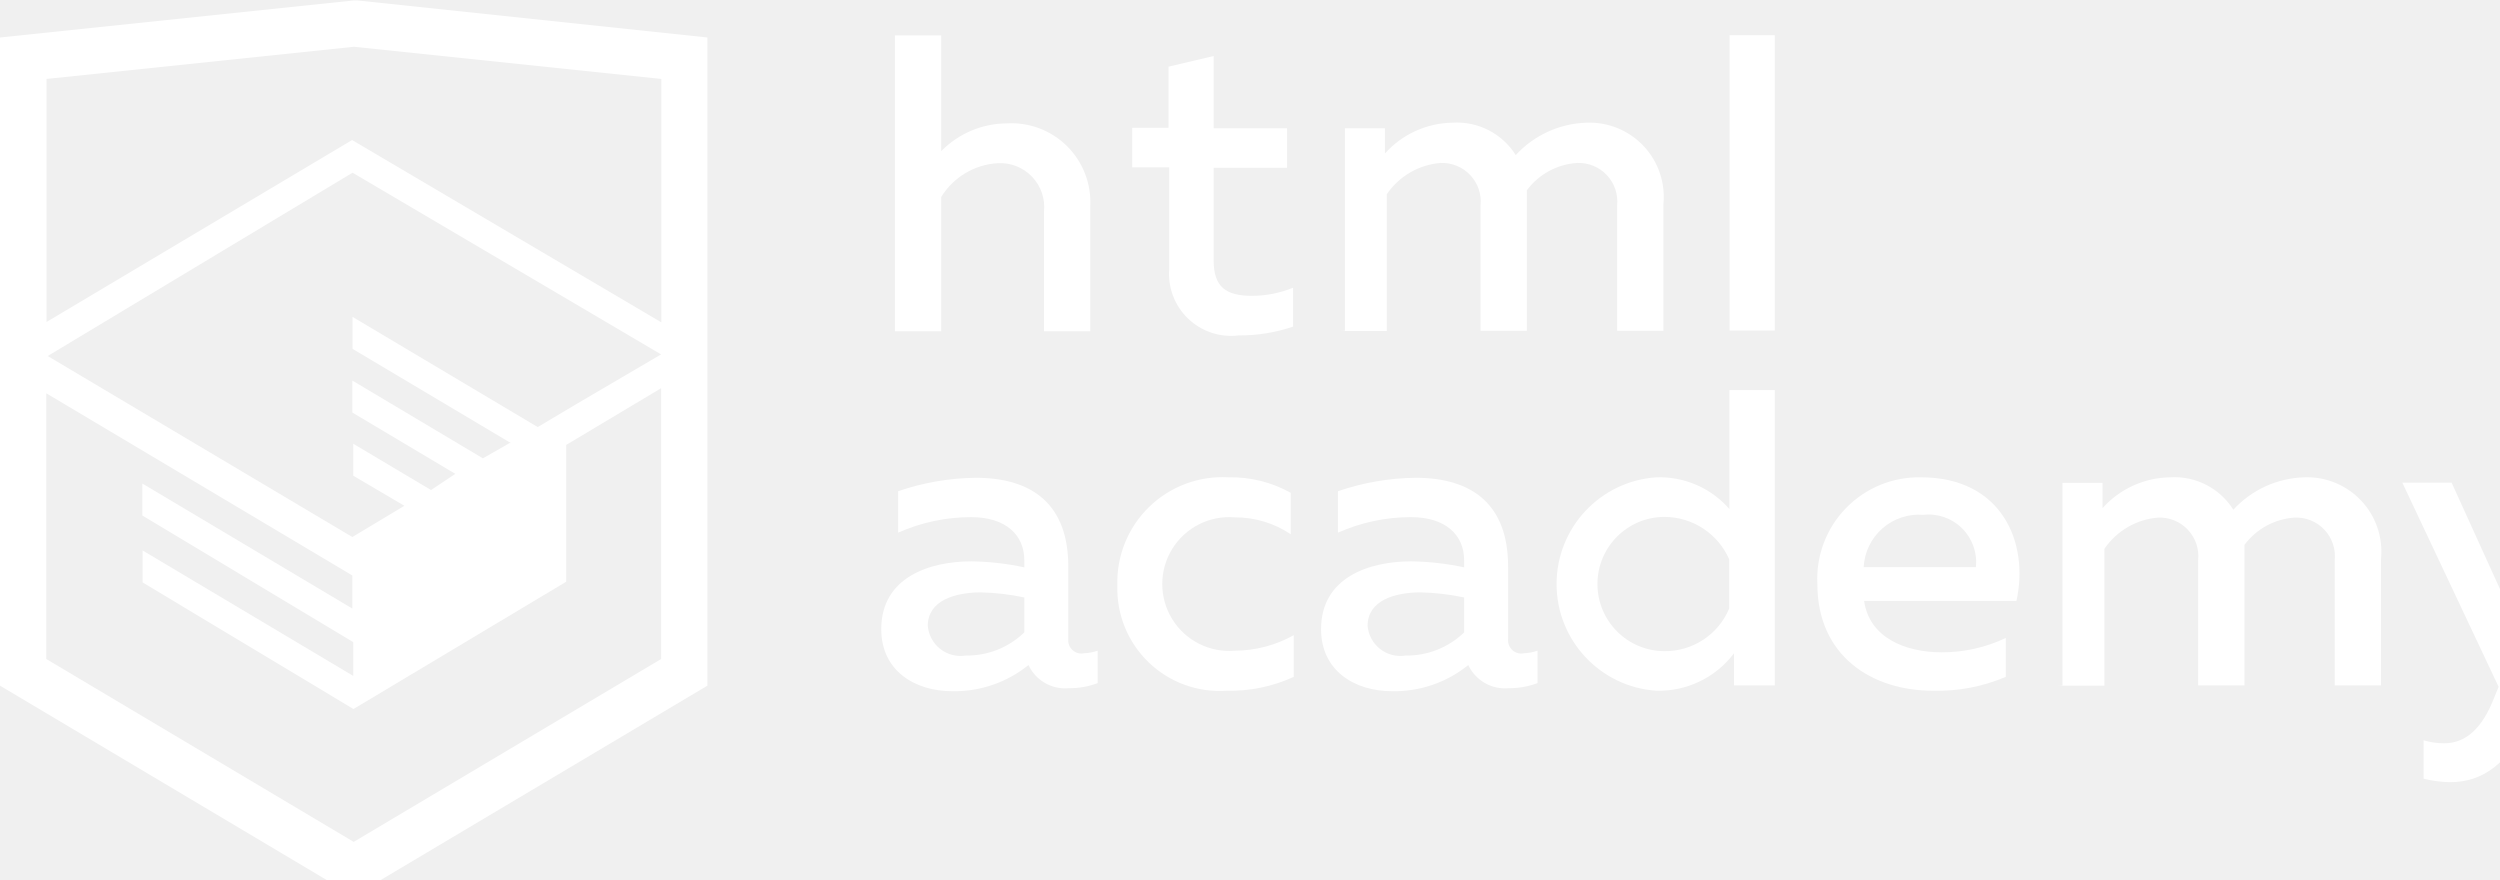
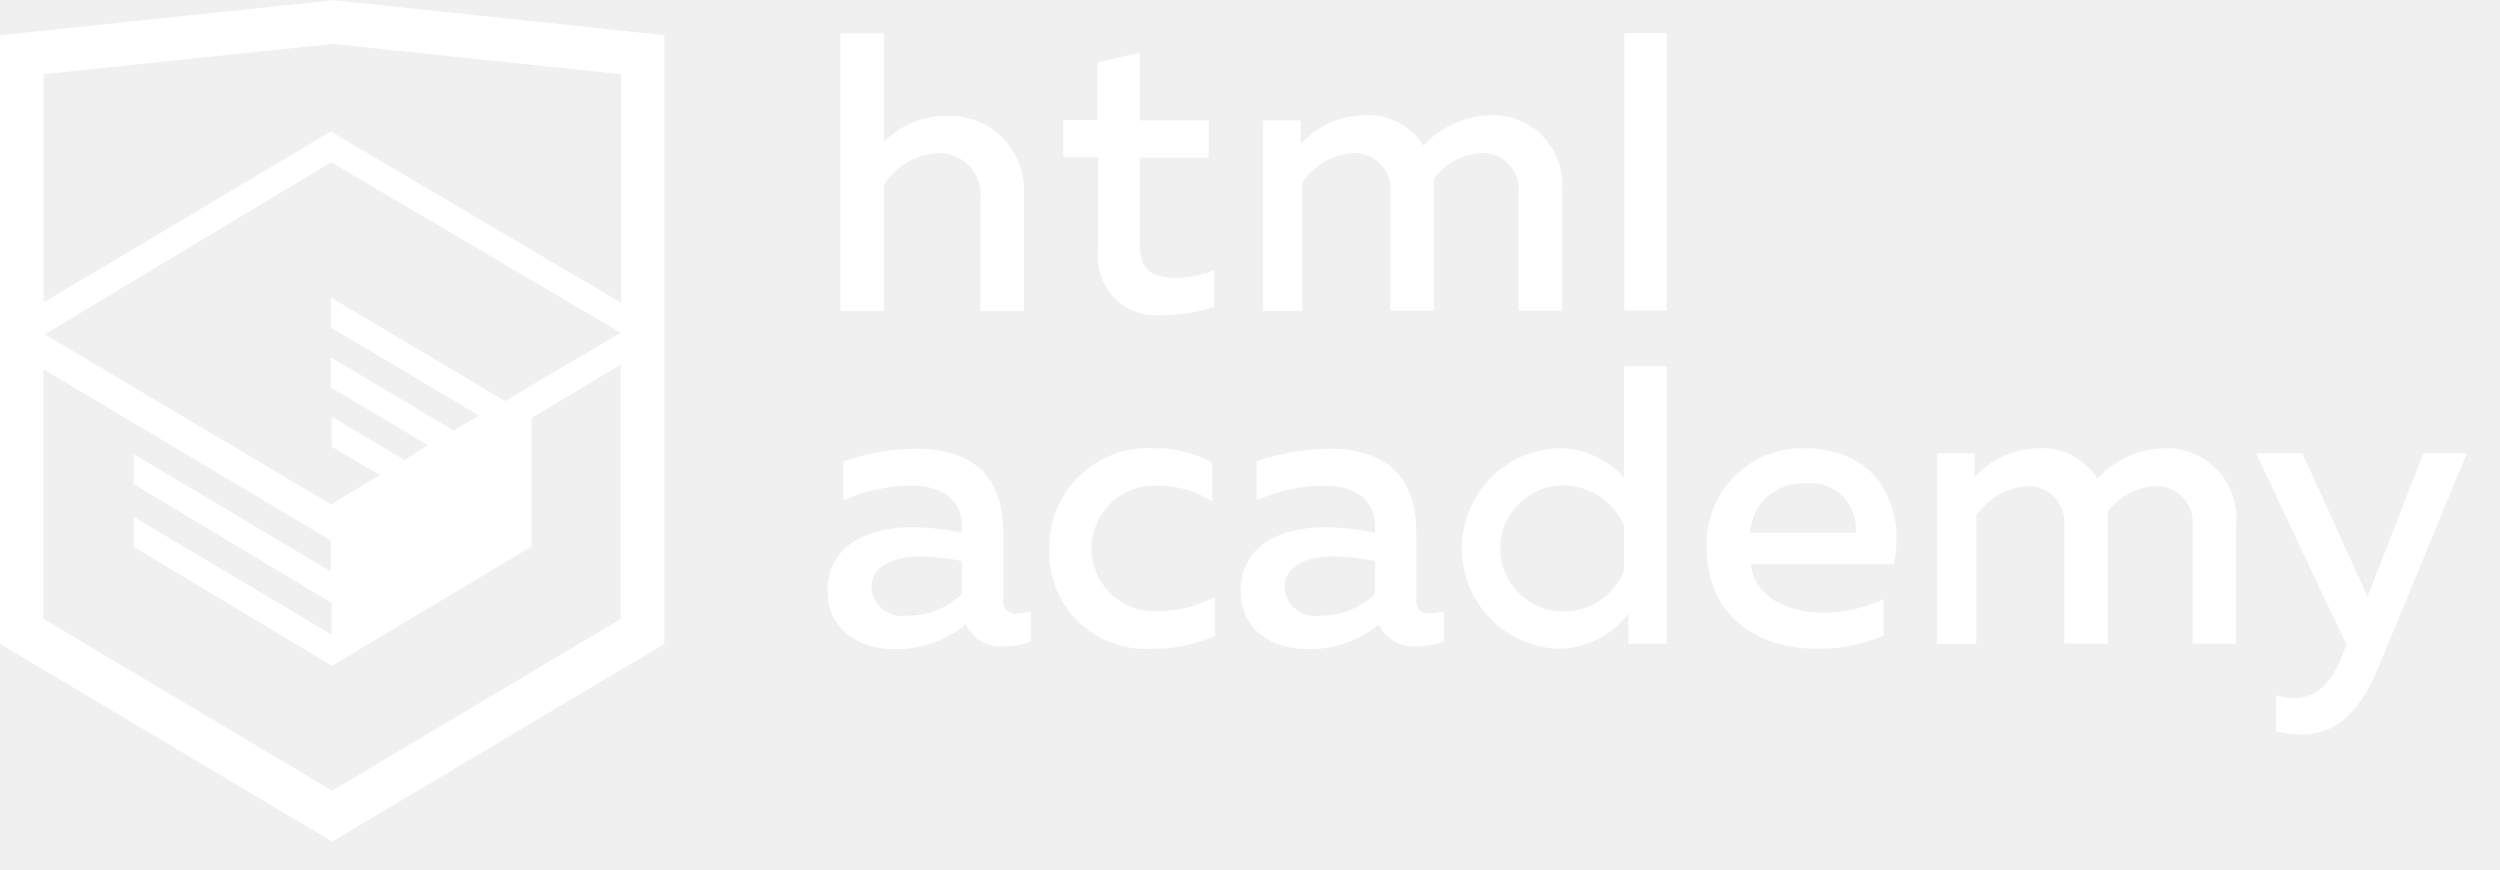
- <svg xmlns="http://www.w3.org/2000/svg" id="Layer_1" data-name="Layer 1" viewBox="0 0 108 38">
+ <svg xmlns="http://www.w3.org/2000/svg" id="Layer_1" data-name="Layer 1" viewBox="0 0 115 40">
  <path d="M401.93,351.51a2.07,2.07,0,0,0,.58-0.11v1.4a3.41,3.41,0,0,1-1.24.22,1.75,1.75,0,0,1-1.75-1,5.08,5.08,0,0,1-3.3,1.13c-1.59,0-3.06-.87-3.06-2.68,0-2.24,2.08-2.93,3.9-2.93a11.63,11.63,0,0,1,2.28.26v-0.31c0-1.09-.8-1.86-2.3-1.86a7.79,7.79,0,0,0-3.15.67v-1.79a10.72,10.72,0,0,1,3.35-.58c2.48,0,4,1.18,4,3.83v3.14A0.57,0.57,0,0,0,401.93,351.51Zm-6.76-1.19a1.42,1.42,0,0,0,1.64,1.29,3.56,3.56,0,0,0,2.53-1V349.1a10.21,10.21,0,0,0-1.9-.22C396.34,348.89,395.17,349.23,395.17,350.33Z" transform="translate(-355.09 -323.29)" fill="#fff" />
  <path d="M408.15,343.91a5.29,5.29,0,0,1,2.7.67v1.79a4.28,4.28,0,0,0-2.42-.73,2.89,2.89,0,1,0,0,5.76,5.26,5.26,0,0,0,2.55-.67v1.8a6.58,6.58,0,0,1-2.9.6,4.42,4.42,0,0,1-4.72-4.54A4.54,4.54,0,0,1,408.15,343.91Z" transform="translate(-355.09 -323.29)" fill="#fff" />
  <path d="M420.93,351.51a2.07,2.07,0,0,0,.58-0.11v1.4a3.41,3.41,0,0,1-1.24.22,1.75,1.75,0,0,1-1.75-1,5.08,5.08,0,0,1-3.3,1.13c-1.59,0-3.06-.87-3.06-2.68,0-2.24,2.08-2.93,3.9-2.93a11.63,11.63,0,0,1,2.28.26v-0.31c0-1.09-.8-1.86-2.3-1.86a7.79,7.79,0,0,0-3.15.67v-1.79a10.72,10.72,0,0,1,3.35-.58c2.48,0,4,1.18,4,3.83v3.14A0.57,0.57,0,0,0,420.93,351.51Zm-6.76-1.19a1.42,1.42,0,0,0,1.64,1.29,3.56,3.56,0,0,0,2.53-1V349.1a10.21,10.21,0,0,0-1.9-.22C415.33,348.89,414.17,349.23,414.17,350.33Z" transform="translate(-355.09 -323.29)" fill="#fff" />
  <path d="M431.76,340.14V352.9H430v-1.39a4.07,4.07,0,0,1-3.35,1.62,4.62,4.62,0,0,1,0-9.22,4,4,0,0,1,3.15,1.37v-5.14h2ZM427,345.62a2.9,2.9,0,0,0,0,5.8,3,3,0,0,0,2.79-1.84v-2.13A3.06,3.06,0,0,0,427,345.62Z" transform="translate(-355.09 -323.29)" fill="#fff" />
  <path d="M438.08,343.91c3.48,0,4.68,2.81,4.12,5.34h-6.58c0.22,1.57,1.75,2.22,3.35,2.22a6.41,6.41,0,0,0,2.77-.62v1.68a7.5,7.5,0,0,1-3.14.6c-2.68,0-5-1.53-5-4.61A4.39,4.39,0,0,1,438.08,343.91Zm0.09,1.62a2.39,2.39,0,0,0-2.57,2.26h4.85A2.06,2.06,0,0,0,438.17,345.53Z" transform="translate(-355.09 -323.29)" fill="#fff" />
  <path d="M444.19,352.9v-8.75h1.73v1.09a4,4,0,0,1,2.92-1.33,3,3,0,0,1,2.73,1.4,4.33,4.33,0,0,1,3.06-1.4,3.21,3.21,0,0,1,3.32,3.52v5.47h-2v-5.41a1.67,1.67,0,0,0-1.73-1.84,2.94,2.94,0,0,0-2.17,1.18c0,0.2,0,.4,0,0.6v5.47h-2v-5.41a1.67,1.67,0,0,0-1.73-1.84,3.11,3.11,0,0,0-2.32,1.35v5.91h-2Z" transform="translate(-355.09 -323.29)" fill="#fff" />
  <path d="M466.56,344.15h2l-4.1,9.93c-0.95,2.28-2.19,3-3.52,3a5,5,0,0,1-1.15-.15v-1.66a3,3,0,0,0,.89.13c0.95,0,1.66-.67,2.17-2l0.18-.44-4.16-8.82H461l3,6.6Z" transform="translate(-355.09 -323.29)" fill="#fff" />
  <path d="M395.75,324.82v5a4,4,0,0,1,2.83-1.2,3.41,3.41,0,0,1,3.61,3.57v5.41h-2v-5.16a1.9,1.9,0,0,0-2-2.1,3.08,3.08,0,0,0-2.44,1.46v5.8h-2V324.82h2Z" transform="translate(-355.09 -323.29)" fill="#fff" />
  <path d="M407.52,325.71v3.12h3.17v1.71h-3.17v4c0,1.15.53,1.53,1.66,1.53a4.71,4.71,0,0,0,1.77-.35v1.68a7.14,7.14,0,0,1-2.35.38,2.68,2.68,0,0,1-3-2.88v-4.38H404v-1.71h1.57v-2.64Z" transform="translate(-355.09 -323.29)" fill="#fff" />
  <path d="M413.19,337.58v-8.75h1.73v1.09a4,4,0,0,1,2.92-1.33,3,3,0,0,1,2.73,1.4,4.33,4.33,0,0,1,3.06-1.4,3.21,3.21,0,0,1,3.32,3.52v5.47h-2v-5.41a1.67,1.67,0,0,0-1.73-1.84,2.94,2.94,0,0,0-2.17,1.18c0,0.2,0,.4,0,0.6v5.47h-2v-5.41a1.67,1.67,0,0,0-1.73-1.84,3.11,3.11,0,0,0-2.32,1.35v5.91h-2Z" transform="translate(-355.09 -323.29)" fill="#fff" />
  <rect x="74.72" y="1.52" width="1.95" height="12.76" fill="#fff" />
  <path d="M370.53,323.31l-0.16,0-15.28,1.6v28L370.37,362l15.28-9.09v-28Zm13.12,28.45-13.28,7.9-13.28-7.9V340.28l13.22,7.87,0,1.43-9.07-5.4v1.38l9.11,5.47,0,1.46-9.1-5.42v1.38l9.11,5.47h0l9.19-5.5v-1.39h0v-4.52l4.1-2.45v11.67Zm0-13.16L380,340.74h0l-1.68,1-8-4.76v1.38l6.84,4.07-0.06,0-0.15.09-1,.57-5.64-3.36v1.38l4.45,2.65-1.05.7,0,0-3.36-2v1.38l2.21,1.3-2.25,1.35-13.16-7.82,13.17-7.92h0Zm0-1.39-13.35-7.87h0l-13.2,7.86v-10.5l13.28-1.39,13.28,1.39v10.51Z" transform="translate(-355.09 -323.29)" fill="#fff" />
</svg>
